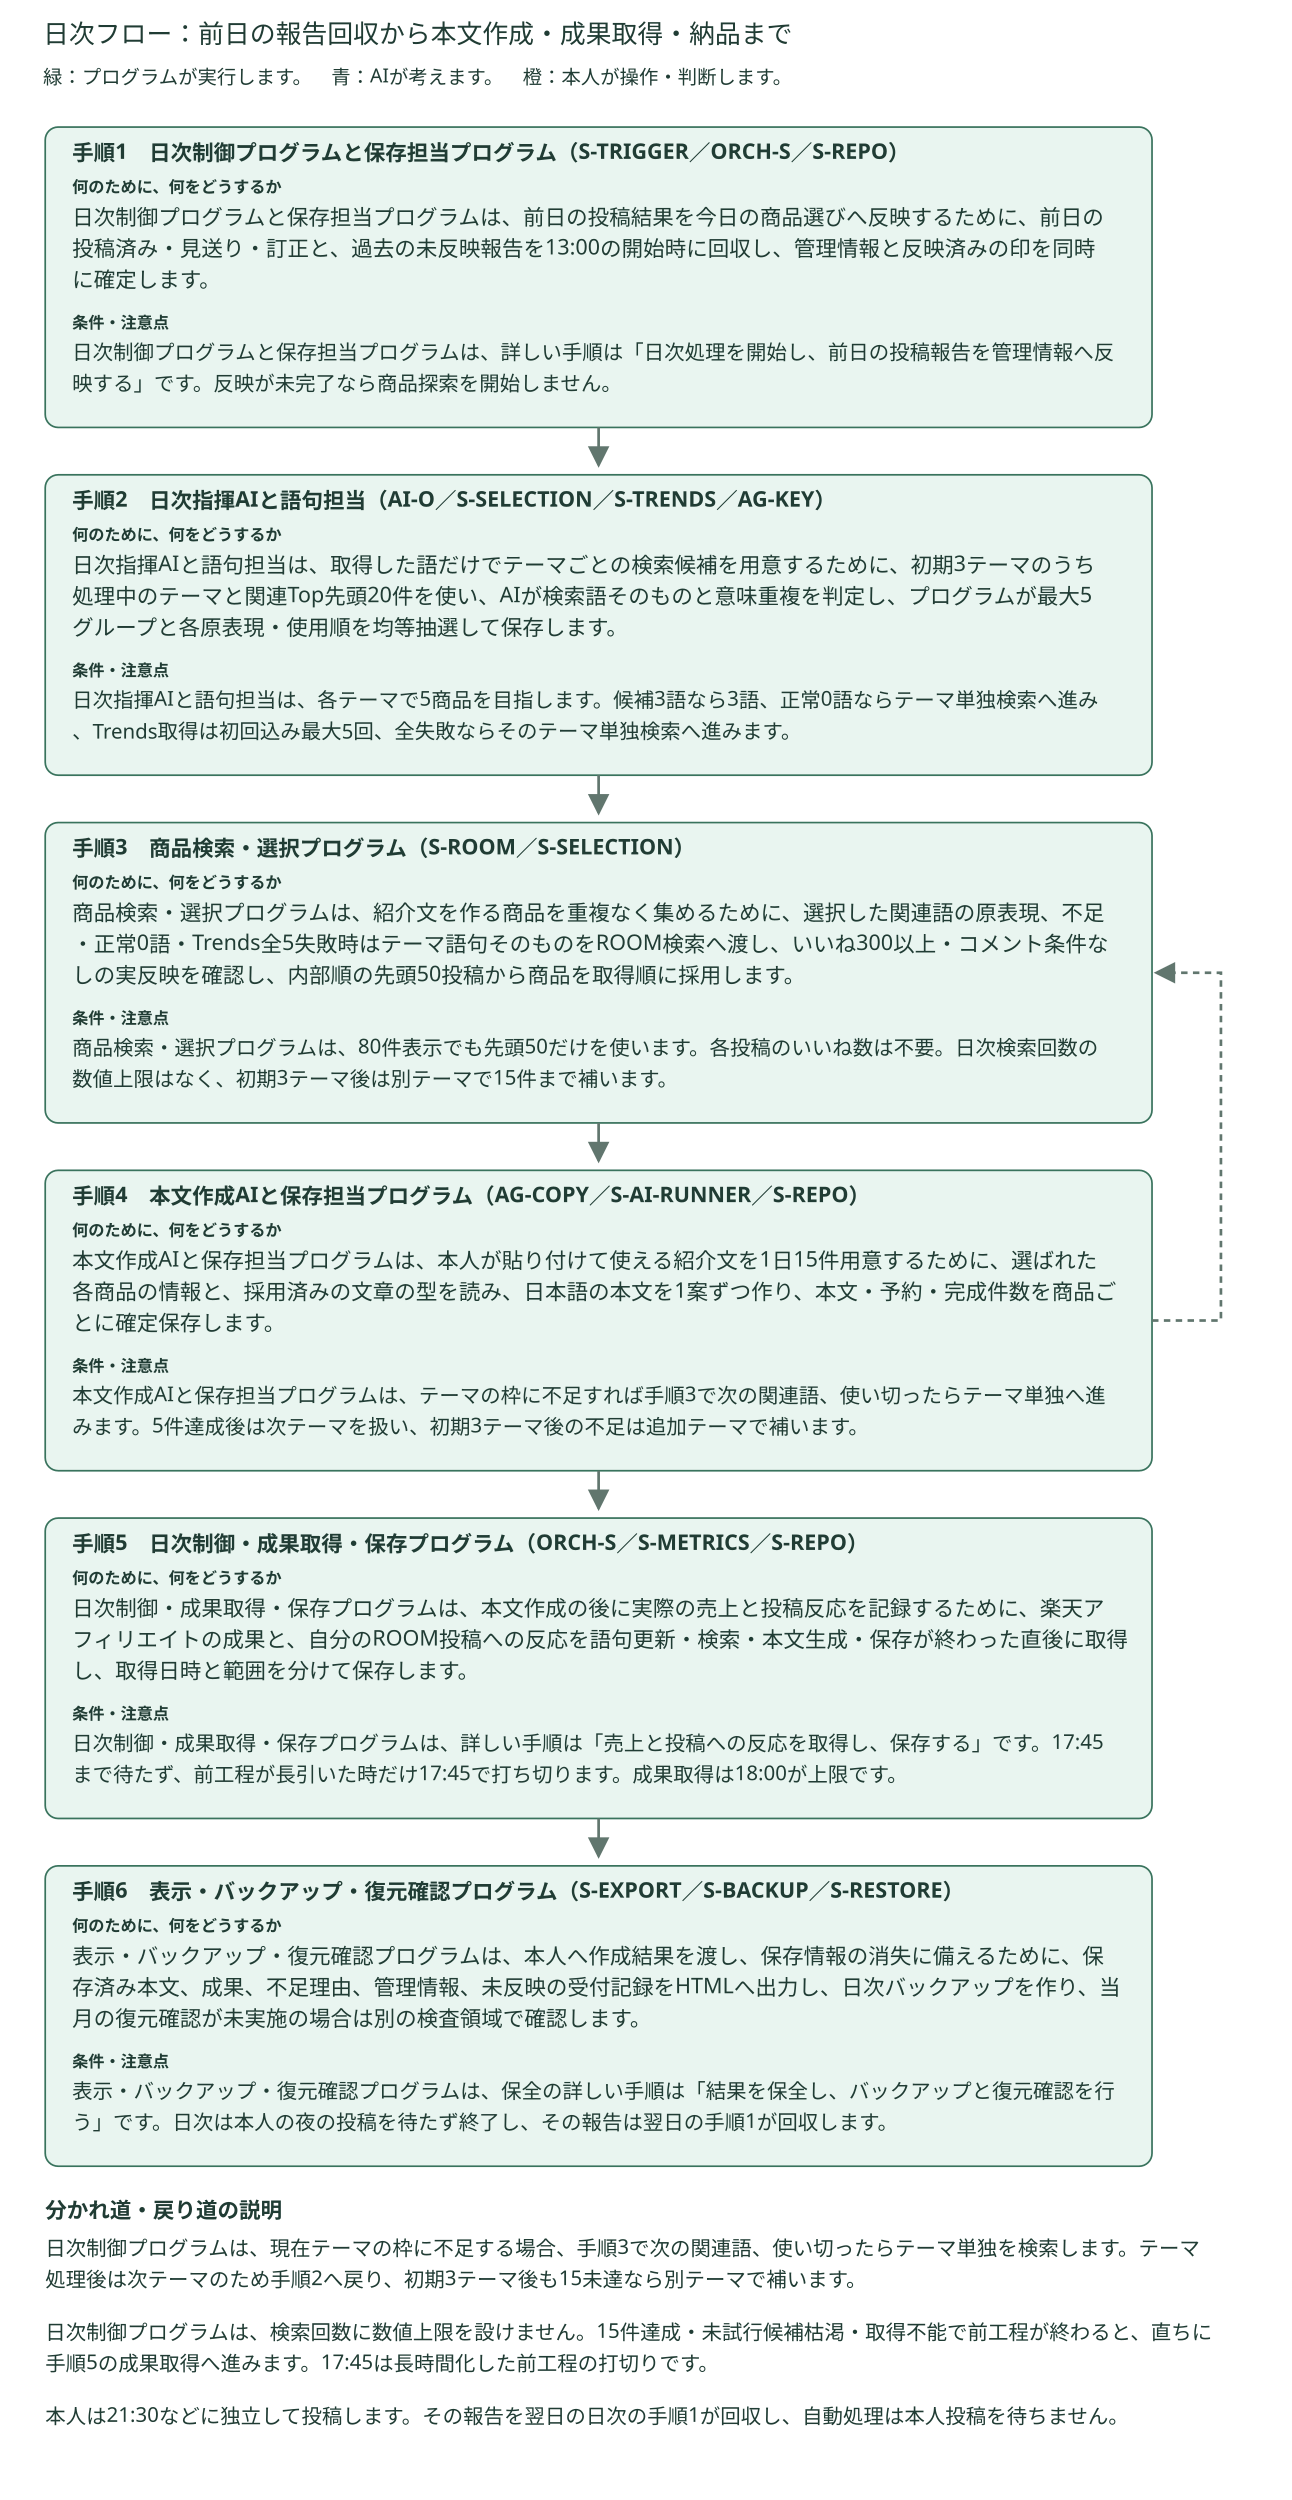
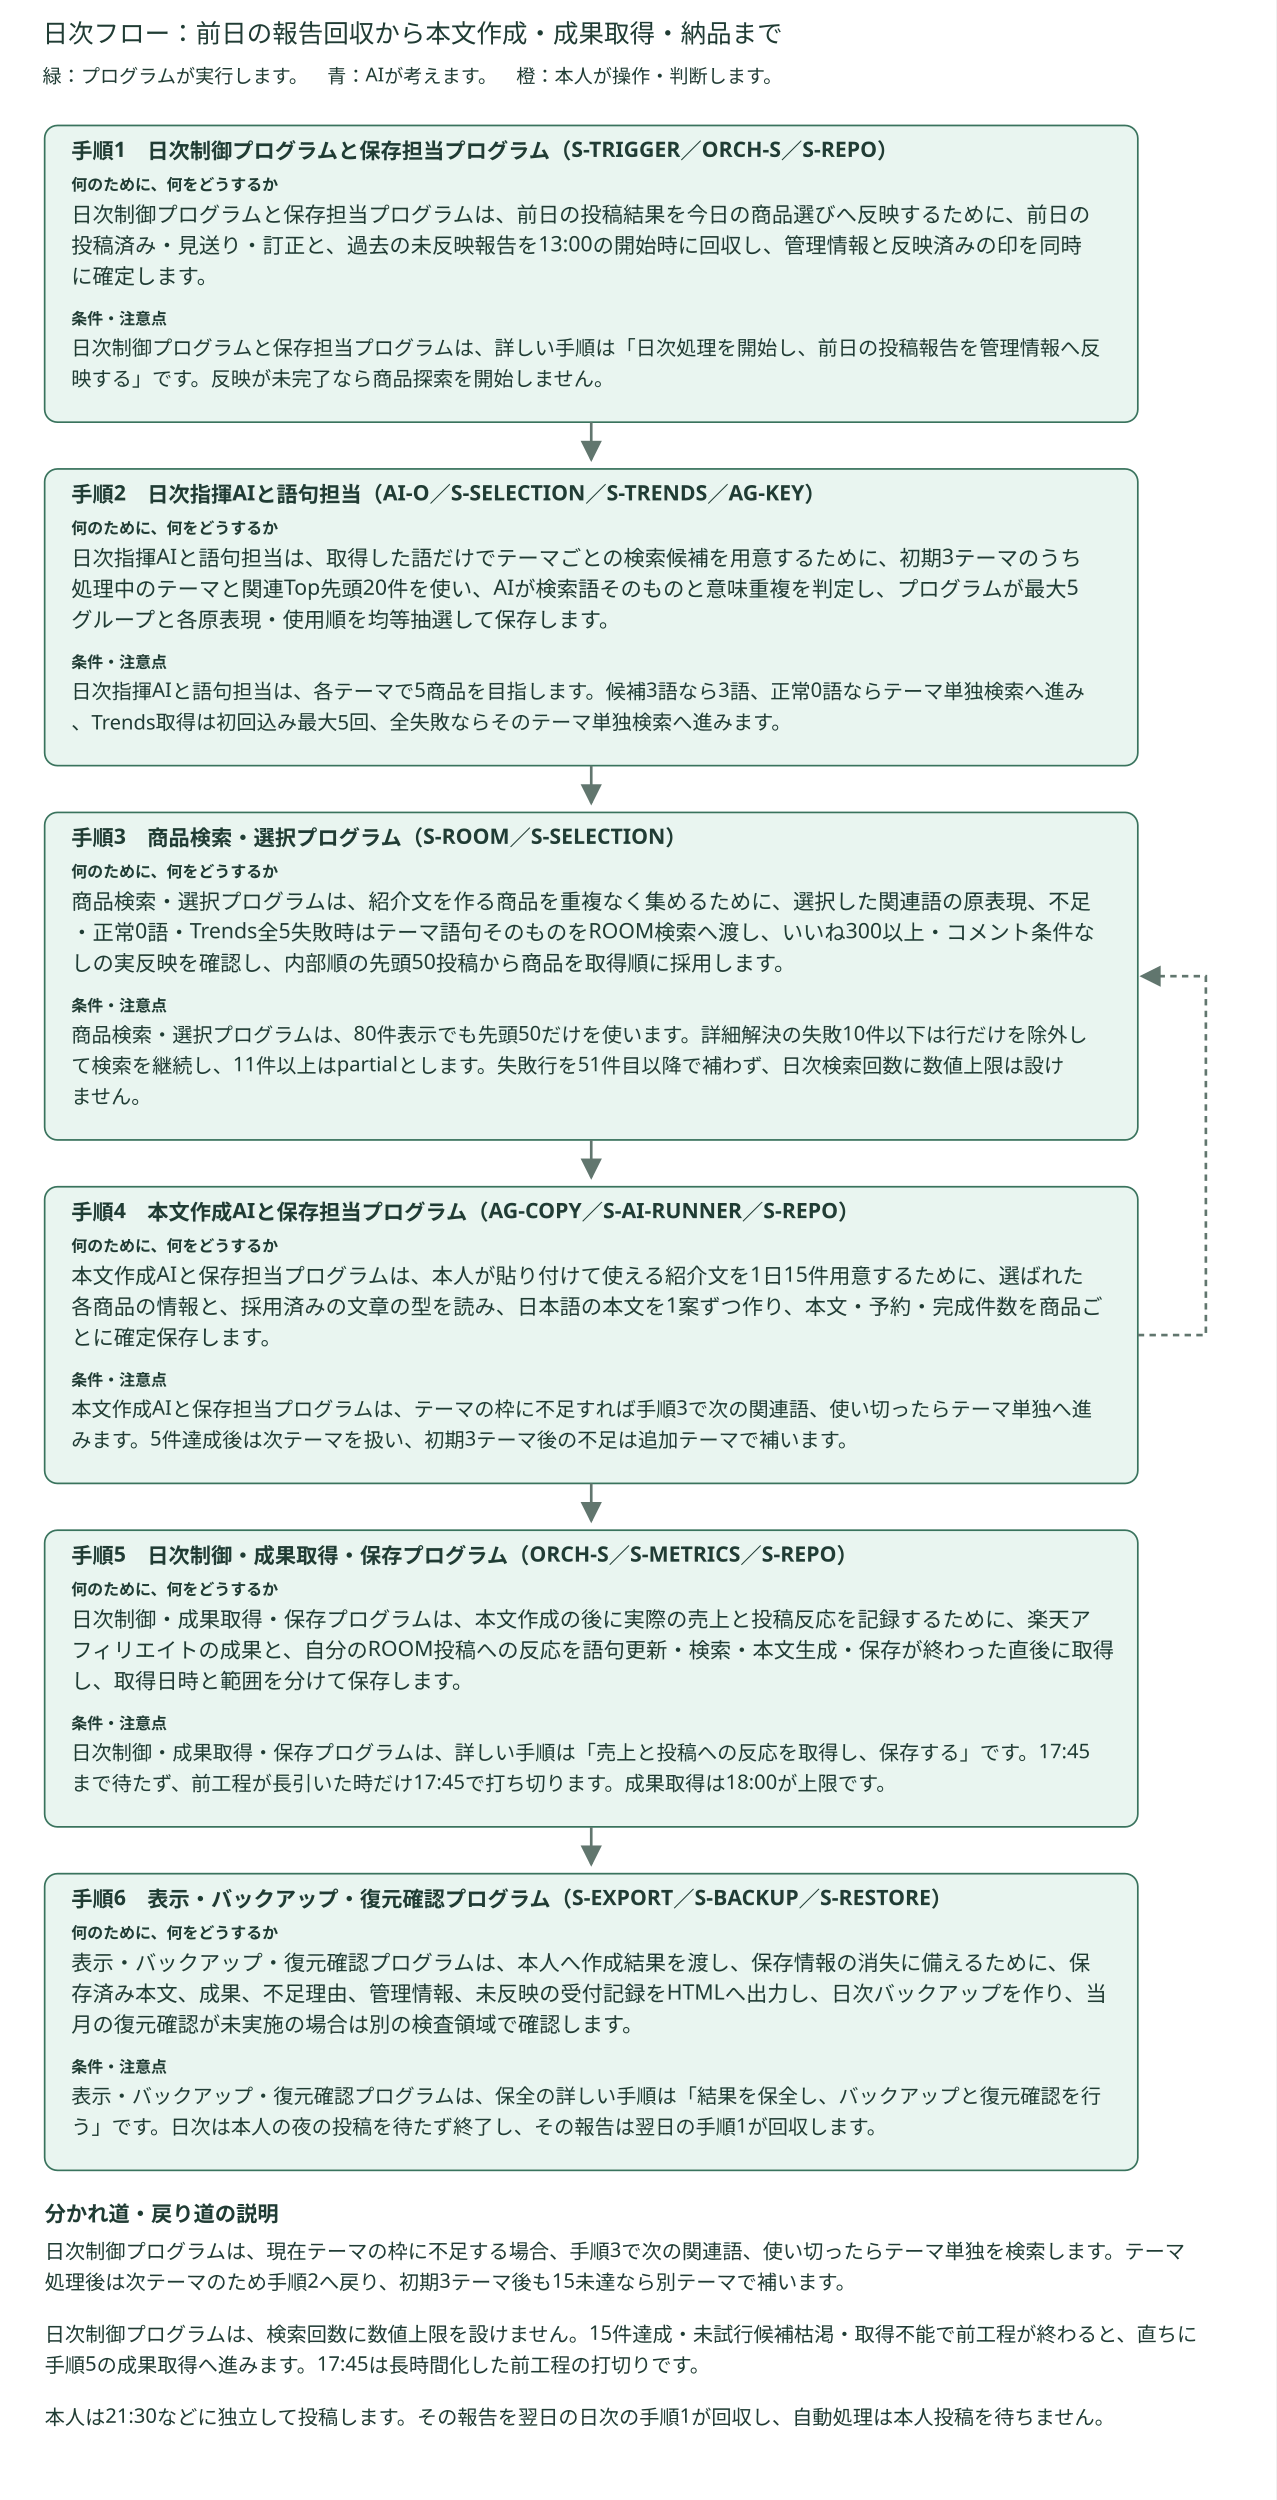
- <svg xmlns="http://www.w3.org/2000/svg" viewBox="0 0 1200 2322" role="img" aria-labelledby="task-F02-title task-F02-desc" font-family="Yu Gothic, Meiryo, sans-serif">
+ <svg xmlns="http://www.w3.org/2000/svg" viewBox="0 0 1200 2351" role="img" aria-labelledby="task-F02-title task-F02-desc" font-family="Yu Gothic, Meiryo, sans-serif">
  <defs>
    <marker id="task-F02-arrow" markerWidth="8" markerHeight="8" refX="7" refY="4" orient="auto">
      <path d="M0,0 L8,4 L0,8 Z" fill="#61766e" />
    </marker>
  </defs>
-   <rect width="1200" height="2322" fill="#fff" />
+   <rect width="1200" height="2351" fill="#fff" />
  <text x="40" y="40" font-size="24" font-weight="400" text-anchor="start" fill="#203c34">日次フロー：前日の報告回収から本文作成・成果取得・納品まで</text>
  <text x="40" y="78" font-size="18" font-weight="400" text-anchor="start" fill="#203c34">緑：プログラムが実行します。　青：AIが考えます。　橙：本人が操作・判断します。</text>
  <g class="diagram-node" data-node="F02-1">
    <rect x="42" y="118" width="1028" height="279" rx="12" fill="#e9f5f0" stroke="#39735d" stroke-width="1.6" />
    <text x="67" y="149" font-size="20" font-weight="700" text-anchor="start" fill="#203c34">手順1　日次制御プログラムと保存担当プログラム（S-TRIGGER／ORCH-S／S-REPO）</text>
    <text x="67" y="179" font-size="15" font-weight="700" text-anchor="start" fill="#203c34">何のために、何をどうするか</text>
    <text x="67" y="209" font-size="20" font-weight="400" text-anchor="start" fill="#203c34">日次制御プログラムと保存担当プログラムは、前日の投稿結果を今日の商品選びへ反映するために、前日の</text>
    <text x="67" y="238" font-size="20" font-weight="400" text-anchor="start" fill="#203c34">投稿済み・見送り・訂正と、過去の未反映報告を13:00の開始時に回収し、管理情報と反映済みの印を同時</text>
    <text x="67" y="267" font-size="20" font-weight="400" text-anchor="start" fill="#203c34">に確定します。</text>
    <text x="67" y="305" font-size="15" font-weight="700" text-anchor="start" fill="#203c34">条件・注意点</text>
    <text x="67" y="334" font-size="19" font-weight="400" text-anchor="start" fill="#203c34">日次制御プログラムと保存担当プログラムは、詳しい手順は「日次処理を開始し、前日の投稿報告を管理情報へ反</text>
    <text x="67" y="363" font-size="19" font-weight="400" text-anchor="start" fill="#203c34">映する」です。反映が未完了なら商品探索を開始しません。</text>
  </g>
  <path d="M 556 397 V 432" fill="none" stroke="#61766e" stroke-width="2.5" marker-end="url(#task-F02-arrow)" />
  <g class="diagram-node" data-node="F02-2">
    <rect x="42" y="441" width="1028" height="279" rx="12" fill="#e9f5f0" stroke="#39735d" stroke-width="1.6" />
    <text x="67" y="472" font-size="20" font-weight="700" text-anchor="start" fill="#203c34">手順2　日次指揮AIと語句担当（AI-O／S-SELECTION／S-TRENDS／AG-KEY）</text>
    <text x="67" y="502" font-size="15" font-weight="700" text-anchor="start" fill="#203c34">何のために、何をどうするか</text>
    <text x="67" y="532" font-size="20" font-weight="400" text-anchor="start" fill="#203c34">日次指揮AIと語句担当は、取得した語だけでテーマごとの検索候補を用意するために、初期3テーマのうち</text>
    <text x="67" y="561" font-size="20" font-weight="400" text-anchor="start" fill="#203c34">処理中のテーマと関連Top先頭20件を使い、AIが検索語そのものと意味重複を判定し、プログラムが最大5</text>
    <text x="67" y="590" font-size="20" font-weight="400" text-anchor="start" fill="#203c34">グループと各原表現・使用順を均等抽選して保存します。</text>
    <text x="67" y="628" font-size="15" font-weight="700" text-anchor="start" fill="#203c34">条件・注意点</text>
    <text x="67" y="657" font-size="19" font-weight="400" text-anchor="start" fill="#203c34">日次指揮AIと語句担当は、各テーマで5商品を目指します。候補3語なら3語、正常0語ならテーマ単独検索へ進み</text>
    <text x="67" y="686" font-size="19" font-weight="400" text-anchor="start" fill="#203c34">、Trends取得は初回込み最大5回、全失敗ならそのテーマ単独検索へ進みます。</text>
  </g>
  <path d="M 556 720 V 755" fill="none" stroke="#61766e" stroke-width="2.5" marker-end="url(#task-F02-arrow)" />
  <g class="diagram-node" data-node="F02-3">
-     <rect x="42" y="764" width="1028" height="279" rx="12" fill="#e9f5f0" stroke="#39735d" stroke-width="1.6" />
+     <rect x="42" y="764" width="1028" height="308" rx="12" fill="#e9f5f0" stroke="#39735d" stroke-width="1.6" />
    <text x="67" y="795" font-size="20" font-weight="700" text-anchor="start" fill="#203c34">手順3　商品検索・選択プログラム（S-ROOM／S-SELECTION）</text>
    <text x="67" y="825" font-size="15" font-weight="700" text-anchor="start" fill="#203c34">何のために、何をどうするか</text>
    <text x="67" y="855" font-size="20" font-weight="400" text-anchor="start" fill="#203c34">商品検索・選択プログラムは、紹介文を作る商品を重複なく集めるために、選択した関連語の原表現、不足</text>
    <text x="67" y="884" font-size="20" font-weight="400" text-anchor="start" fill="#203c34">・正常0語・Trends全5失敗時はテーマ語句そのものをROOM検索へ渡し、いいね300以上・コメント条件な</text>
    <text x="67" y="913" font-size="20" font-weight="400" text-anchor="start" fill="#203c34">しの実反映を確認し、内部順の先頭50投稿から商品を取得順に採用します。</text>
    <text x="67" y="951" font-size="15" font-weight="700" text-anchor="start" fill="#203c34">条件・注意点</text>
-     <text x="67" y="980" font-size="19" font-weight="400" text-anchor="start" fill="#203c34">商品検索・選択プログラムは、80件表示でも先頭50だけを使います。各投稿のいいね数は不要。日次検索回数の</text>
-     <text x="67" y="1009" font-size="19" font-weight="400" text-anchor="start" fill="#203c34">数値上限はなく、初期3テーマ後は別テーマで15件まで補います。</text>
+     <text x="67" y="980" font-size="19" font-weight="400" text-anchor="start" fill="#203c34">商品検索・選択プログラムは、80件表示でも先頭50だけを使います。詳細解決の失敗10件以下は行だけを除外し</text>
+     <text x="67" y="1009" font-size="19" font-weight="400" text-anchor="start" fill="#203c34">て検索を継続し、11件以上はpartialとします。失敗行を51件目以降で補わず、日次検索回数に数値上限は設け</text>
+     <text x="67" y="1038" font-size="19" font-weight="400" text-anchor="start" fill="#203c34">ません。</text>
  </g>
-   <path d="M 556 1043 V 1078" fill="none" stroke="#61766e" stroke-width="2.5" marker-end="url(#task-F02-arrow)" />
+   <path d="M 556 1072 V 1107" fill="none" stroke="#61766e" stroke-width="2.5" marker-end="url(#task-F02-arrow)" />
  <g class="diagram-node" data-node="F02-4">
-     <rect x="42" y="1087" width="1028" height="279" rx="12" fill="#e9f5f0" stroke="#39735d" stroke-width="1.6" />
-     <text x="67" y="1118" font-size="20" font-weight="700" text-anchor="start" fill="#203c34">手順4　本文作成AIと保存担当プログラム（AG-COPY／S-AI-RUNNER／S-REPO）</text>
-     <text x="67" y="1148" font-size="15" font-weight="700" text-anchor="start" fill="#203c34">何のために、何をどうするか</text>
-     <text x="67" y="1178" font-size="20" font-weight="400" text-anchor="start" fill="#203c34">本文作成AIと保存担当プログラムは、本人が貼り付けて使える紹介文を1日15件用意するために、選ばれた</text>
-     <text x="67" y="1207" font-size="20" font-weight="400" text-anchor="start" fill="#203c34">各商品の情報と、採用済みの文章の型を読み、日本語の本文を1案ずつ作り、本文・予約・完成件数を商品ご</text>
-     <text x="67" y="1236" font-size="20" font-weight="400" text-anchor="start" fill="#203c34">とに確定保存します。</text>
-     <text x="67" y="1274" font-size="15" font-weight="700" text-anchor="start" fill="#203c34">条件・注意点</text>
-     <text x="67" y="1303" font-size="19" font-weight="400" text-anchor="start" fill="#203c34">本文作成AIと保存担当プログラムは、テーマの枠に不足すれば手順3で次の関連語、使い切ったらテーマ単独へ進</text>
-     <text x="67" y="1332" font-size="19" font-weight="400" text-anchor="start" fill="#203c34">みます。5件達成後は次テーマを扱い、初期3テーマ後の不足は追加テーマで補います。</text>
+     <rect x="42" y="1116" width="1028" height="279" rx="12" fill="#e9f5f0" stroke="#39735d" stroke-width="1.6" />
+     <text x="67" y="1147" font-size="20" font-weight="700" text-anchor="start" fill="#203c34">手順4　本文作成AIと保存担当プログラム（AG-COPY／S-AI-RUNNER／S-REPO）</text>
+     <text x="67" y="1177" font-size="15" font-weight="700" text-anchor="start" fill="#203c34">何のために、何をどうするか</text>
+     <text x="67" y="1207" font-size="20" font-weight="400" text-anchor="start" fill="#203c34">本文作成AIと保存担当プログラムは、本人が貼り付けて使える紹介文を1日15件用意するために、選ばれた</text>
+     <text x="67" y="1236" font-size="20" font-weight="400" text-anchor="start" fill="#203c34">各商品の情報と、採用済みの文章の型を読み、日本語の本文を1案ずつ作り、本文・予約・完成件数を商品ご</text>
+     <text x="67" y="1265" font-size="20" font-weight="400" text-anchor="start" fill="#203c34">とに確定保存します。</text>
+     <text x="67" y="1303" font-size="15" font-weight="700" text-anchor="start" fill="#203c34">条件・注意点</text>
+     <text x="67" y="1332" font-size="19" font-weight="400" text-anchor="start" fill="#203c34">本文作成AIと保存担当プログラムは、テーマの枠に不足すれば手順3で次の関連語、使い切ったらテーマ単独へ進</text>
+     <text x="67" y="1361" font-size="19" font-weight="400" text-anchor="start" fill="#203c34">みます。5件達成後は次テーマを扱い、初期3テーマ後の不足は追加テーマで補います。</text>
  </g>
-   <path d="M 556 1366 V 1401" fill="none" stroke="#61766e" stroke-width="2.5" marker-end="url(#task-F02-arrow)" />
+   <path d="M 556 1395 V 1430" fill="none" stroke="#61766e" stroke-width="2.5" marker-end="url(#task-F02-arrow)" />
  <g class="diagram-node" data-node="F02-5">
-     <rect x="42" y="1410" width="1028" height="279" rx="12" fill="#e9f5f0" stroke="#39735d" stroke-width="1.6" />
-     <text x="67" y="1441" font-size="20" font-weight="700" text-anchor="start" fill="#203c34">手順5　日次制御・成果取得・保存プログラム（ORCH-S／S-METRICS／S-REPO）</text>
-     <text x="67" y="1471" font-size="15" font-weight="700" text-anchor="start" fill="#203c34">何のために、何をどうするか</text>
-     <text x="67" y="1501" font-size="20" font-weight="400" text-anchor="start" fill="#203c34">日次制御・成果取得・保存プログラムは、本文作成の後に実際の売上と投稿反応を記録するために、楽天ア</text>
-     <text x="67" y="1530" font-size="20" font-weight="400" text-anchor="start" fill="#203c34">フィリエイトの成果と、自分のROOM投稿への反応を語句更新・検索・本文生成・保存が終わった直後に取得</text>
-     <text x="67" y="1559" font-size="20" font-weight="400" text-anchor="start" fill="#203c34">し、取得日時と範囲を分けて保存します。</text>
-     <text x="67" y="1597" font-size="15" font-weight="700" text-anchor="start" fill="#203c34">条件・注意点</text>
-     <text x="67" y="1626" font-size="19" font-weight="400" text-anchor="start" fill="#203c34">日次制御・成果取得・保存プログラムは、詳しい手順は「売上と投稿への反応を取得し、保存する」です。17:45</text>
-     <text x="67" y="1655" font-size="19" font-weight="400" text-anchor="start" fill="#203c34">まで待たず、前工程が長引いた時だけ17:45で打ち切ります。成果取得は18:00が上限です。</text>
+     <rect x="42" y="1439" width="1028" height="279" rx="12" fill="#e9f5f0" stroke="#39735d" stroke-width="1.6" />
+     <text x="67" y="1470" font-size="20" font-weight="700" text-anchor="start" fill="#203c34">手順5　日次制御・成果取得・保存プログラム（ORCH-S／S-METRICS／S-REPO）</text>
+     <text x="67" y="1500" font-size="15" font-weight="700" text-anchor="start" fill="#203c34">何のために、何をどうするか</text>
+     <text x="67" y="1530" font-size="20" font-weight="400" text-anchor="start" fill="#203c34">日次制御・成果取得・保存プログラムは、本文作成の後に実際の売上と投稿反応を記録するために、楽天ア</text>
+     <text x="67" y="1559" font-size="20" font-weight="400" text-anchor="start" fill="#203c34">フィリエイトの成果と、自分のROOM投稿への反応を語句更新・検索・本文生成・保存が終わった直後に取得</text>
+     <text x="67" y="1588" font-size="20" font-weight="400" text-anchor="start" fill="#203c34">し、取得日時と範囲を分けて保存します。</text>
+     <text x="67" y="1626" font-size="15" font-weight="700" text-anchor="start" fill="#203c34">条件・注意点</text>
+     <text x="67" y="1655" font-size="19" font-weight="400" text-anchor="start" fill="#203c34">日次制御・成果取得・保存プログラムは、詳しい手順は「売上と投稿への反応を取得し、保存する」です。17:45</text>
+     <text x="67" y="1684" font-size="19" font-weight="400" text-anchor="start" fill="#203c34">まで待たず、前工程が長引いた時だけ17:45で打ち切ります。成果取得は18:00が上限です。</text>
  </g>
-   <path d="M 556 1689 V 1724" fill="none" stroke="#61766e" stroke-width="2.5" marker-end="url(#task-F02-arrow)" />
+   <path d="M 556 1718 V 1753" fill="none" stroke="#61766e" stroke-width="2.5" marker-end="url(#task-F02-arrow)" />
  <g class="diagram-node" data-node="F02-6">
-     <rect x="42" y="1733" width="1028" height="279" rx="12" fill="#e9f5f0" stroke="#39735d" stroke-width="1.6" />
-     <text x="67" y="1764" font-size="20" font-weight="700" text-anchor="start" fill="#203c34">手順6　表示・バックアップ・復元確認プログラム（S-EXPORT／S-BACKUP／S-RESTORE）</text>
-     <text x="67" y="1794" font-size="15" font-weight="700" text-anchor="start" fill="#203c34">何のために、何をどうするか</text>
-     <text x="67" y="1824" font-size="20" font-weight="400" text-anchor="start" fill="#203c34">表示・バックアップ・復元確認プログラムは、本人へ作成結果を渡し、保存情報の消失に備えるために、保</text>
-     <text x="67" y="1853" font-size="20" font-weight="400" text-anchor="start" fill="#203c34">存済み本文、成果、不足理由、管理情報、未反映の受付記録をHTMLへ出力し、日次バックアップを作り、当</text>
-     <text x="67" y="1882" font-size="20" font-weight="400" text-anchor="start" fill="#203c34">月の復元確認が未実施の場合は別の検査領域で確認します。</text>
-     <text x="67" y="1920" font-size="15" font-weight="700" text-anchor="start" fill="#203c34">条件・注意点</text>
-     <text x="67" y="1949" font-size="19" font-weight="400" text-anchor="start" fill="#203c34">表示・バックアップ・復元確認プログラムは、保全の詳しい手順は「結果を保全し、バックアップと復元確認を行</text>
-     <text x="67" y="1978" font-size="19" font-weight="400" text-anchor="start" fill="#203c34">う」です。日次は本人の夜の投稿を待たず終了し、その報告は翌日の手順1が回収します。</text>
+     <rect x="42" y="1762" width="1028" height="279" rx="12" fill="#e9f5f0" stroke="#39735d" stroke-width="1.6" />
+     <text x="67" y="1793" font-size="20" font-weight="700" text-anchor="start" fill="#203c34">手順6　表示・バックアップ・復元確認プログラム（S-EXPORT／S-BACKUP／S-RESTORE）</text>
+     <text x="67" y="1823" font-size="15" font-weight="700" text-anchor="start" fill="#203c34">何のために、何をどうするか</text>
+     <text x="67" y="1853" font-size="20" font-weight="400" text-anchor="start" fill="#203c34">表示・バックアップ・復元確認プログラムは、本人へ作成結果を渡し、保存情報の消失に備えるために、保</text>
+     <text x="67" y="1882" font-size="20" font-weight="400" text-anchor="start" fill="#203c34">存済み本文、成果、不足理由、管理情報、未反映の受付記録をHTMLへ出力し、日次バックアップを作り、当</text>
+     <text x="67" y="1911" font-size="20" font-weight="400" text-anchor="start" fill="#203c34">月の復元確認が未実施の場合は別の検査領域で確認します。</text>
+     <text x="67" y="1949" font-size="15" font-weight="700" text-anchor="start" fill="#203c34">条件・注意点</text>
+     <text x="67" y="1978" font-size="19" font-weight="400" text-anchor="start" fill="#203c34">表示・バックアップ・復元確認プログラムは、保全の詳しい手順は「結果を保全し、バックアップと復元確認を行</text>
+     <text x="67" y="2007" font-size="19" font-weight="400" text-anchor="start" fill="#203c34">う」です。日次は本人の夜の投稿を待たず終了し、その報告は翌日の手順1が回収します。</text>
  </g>
-   <path d="M 1070 1226.5 H 1134 V 903.5 H 1074" fill="none" stroke="#61766e" stroke-width="2.5" stroke-dasharray="6 5" marker-end="url(#task-F02-arrow)" />
-   <text x="42" y="2060" font-size="20" font-weight="700" text-anchor="start" fill="#203c34">分かれ道・戻り道の説明</text>
-   <text x="42" y="2095" font-size="19" font-weight="400" text-anchor="start" fill="#203c34">日次制御プログラムは、現在テーマの枠に不足する場合、手順3で次の関連語、使い切ったらテーマ単独を検索します。テーマ</text>
-   <text x="42" y="2124" font-size="19" font-weight="400" text-anchor="start" fill="#203c34">処理後は次テーマのため手順2へ戻り、初期3テーマ後も15未達なら別テーマで補います。</text>
-   <text x="42" y="2173" font-size="19" font-weight="400" text-anchor="start" fill="#203c34">日次制御プログラムは、検索回数に数値上限を設けません。15件達成・未試行候補枯渇・取得不能で前工程が終わると、直ちに</text>
-   <text x="42" y="2202" font-size="19" font-weight="400" text-anchor="start" fill="#203c34">手順5の成果取得へ進みます。17:45は長時間化した前工程の打切りです。</text>
-   <text x="42" y="2251" font-size="19" font-weight="400" text-anchor="start" fill="#203c34">本人は21:30などに独立して投稿します。その報告を翌日の日次の手順1が回収し、自動処理は本人投稿を待ちません。</text>
+   <path d="M 1070 1255.5 H 1134 V 918 H 1074" fill="none" stroke="#61766e" stroke-width="2.5" stroke-dasharray="6 5" marker-end="url(#task-F02-arrow)" />
+   <text x="42" y="2089" font-size="20" font-weight="700" text-anchor="start" fill="#203c34">分かれ道・戻り道の説明</text>
+   <text x="42" y="2124" font-size="19" font-weight="400" text-anchor="start" fill="#203c34">日次制御プログラムは、現在テーマの枠に不足する場合、手順3で次の関連語、使い切ったらテーマ単独を検索します。テーマ</text>
+   <text x="42" y="2153" font-size="19" font-weight="400" text-anchor="start" fill="#203c34">処理後は次テーマのため手順2へ戻り、初期3テーマ後も15未達なら別テーマで補います。</text>
+   <text x="42" y="2202" font-size="19" font-weight="400" text-anchor="start" fill="#203c34">日次制御プログラムは、検索回数に数値上限を設けません。15件達成・未試行候補枯渇・取得不能で前工程が終わると、直ちに</text>
+   <text x="42" y="2231" font-size="19" font-weight="400" text-anchor="start" fill="#203c34">手順5の成果取得へ進みます。17:45は長時間化した前工程の打切りです。</text>
+   <text x="42" y="2280" font-size="19" font-weight="400" text-anchor="start" fill="#203c34">本人は21:30などに独立して投稿します。その報告を翌日の日次の手順1が回収し、自動処理は本人投稿を待ちません。</text>
</svg>
